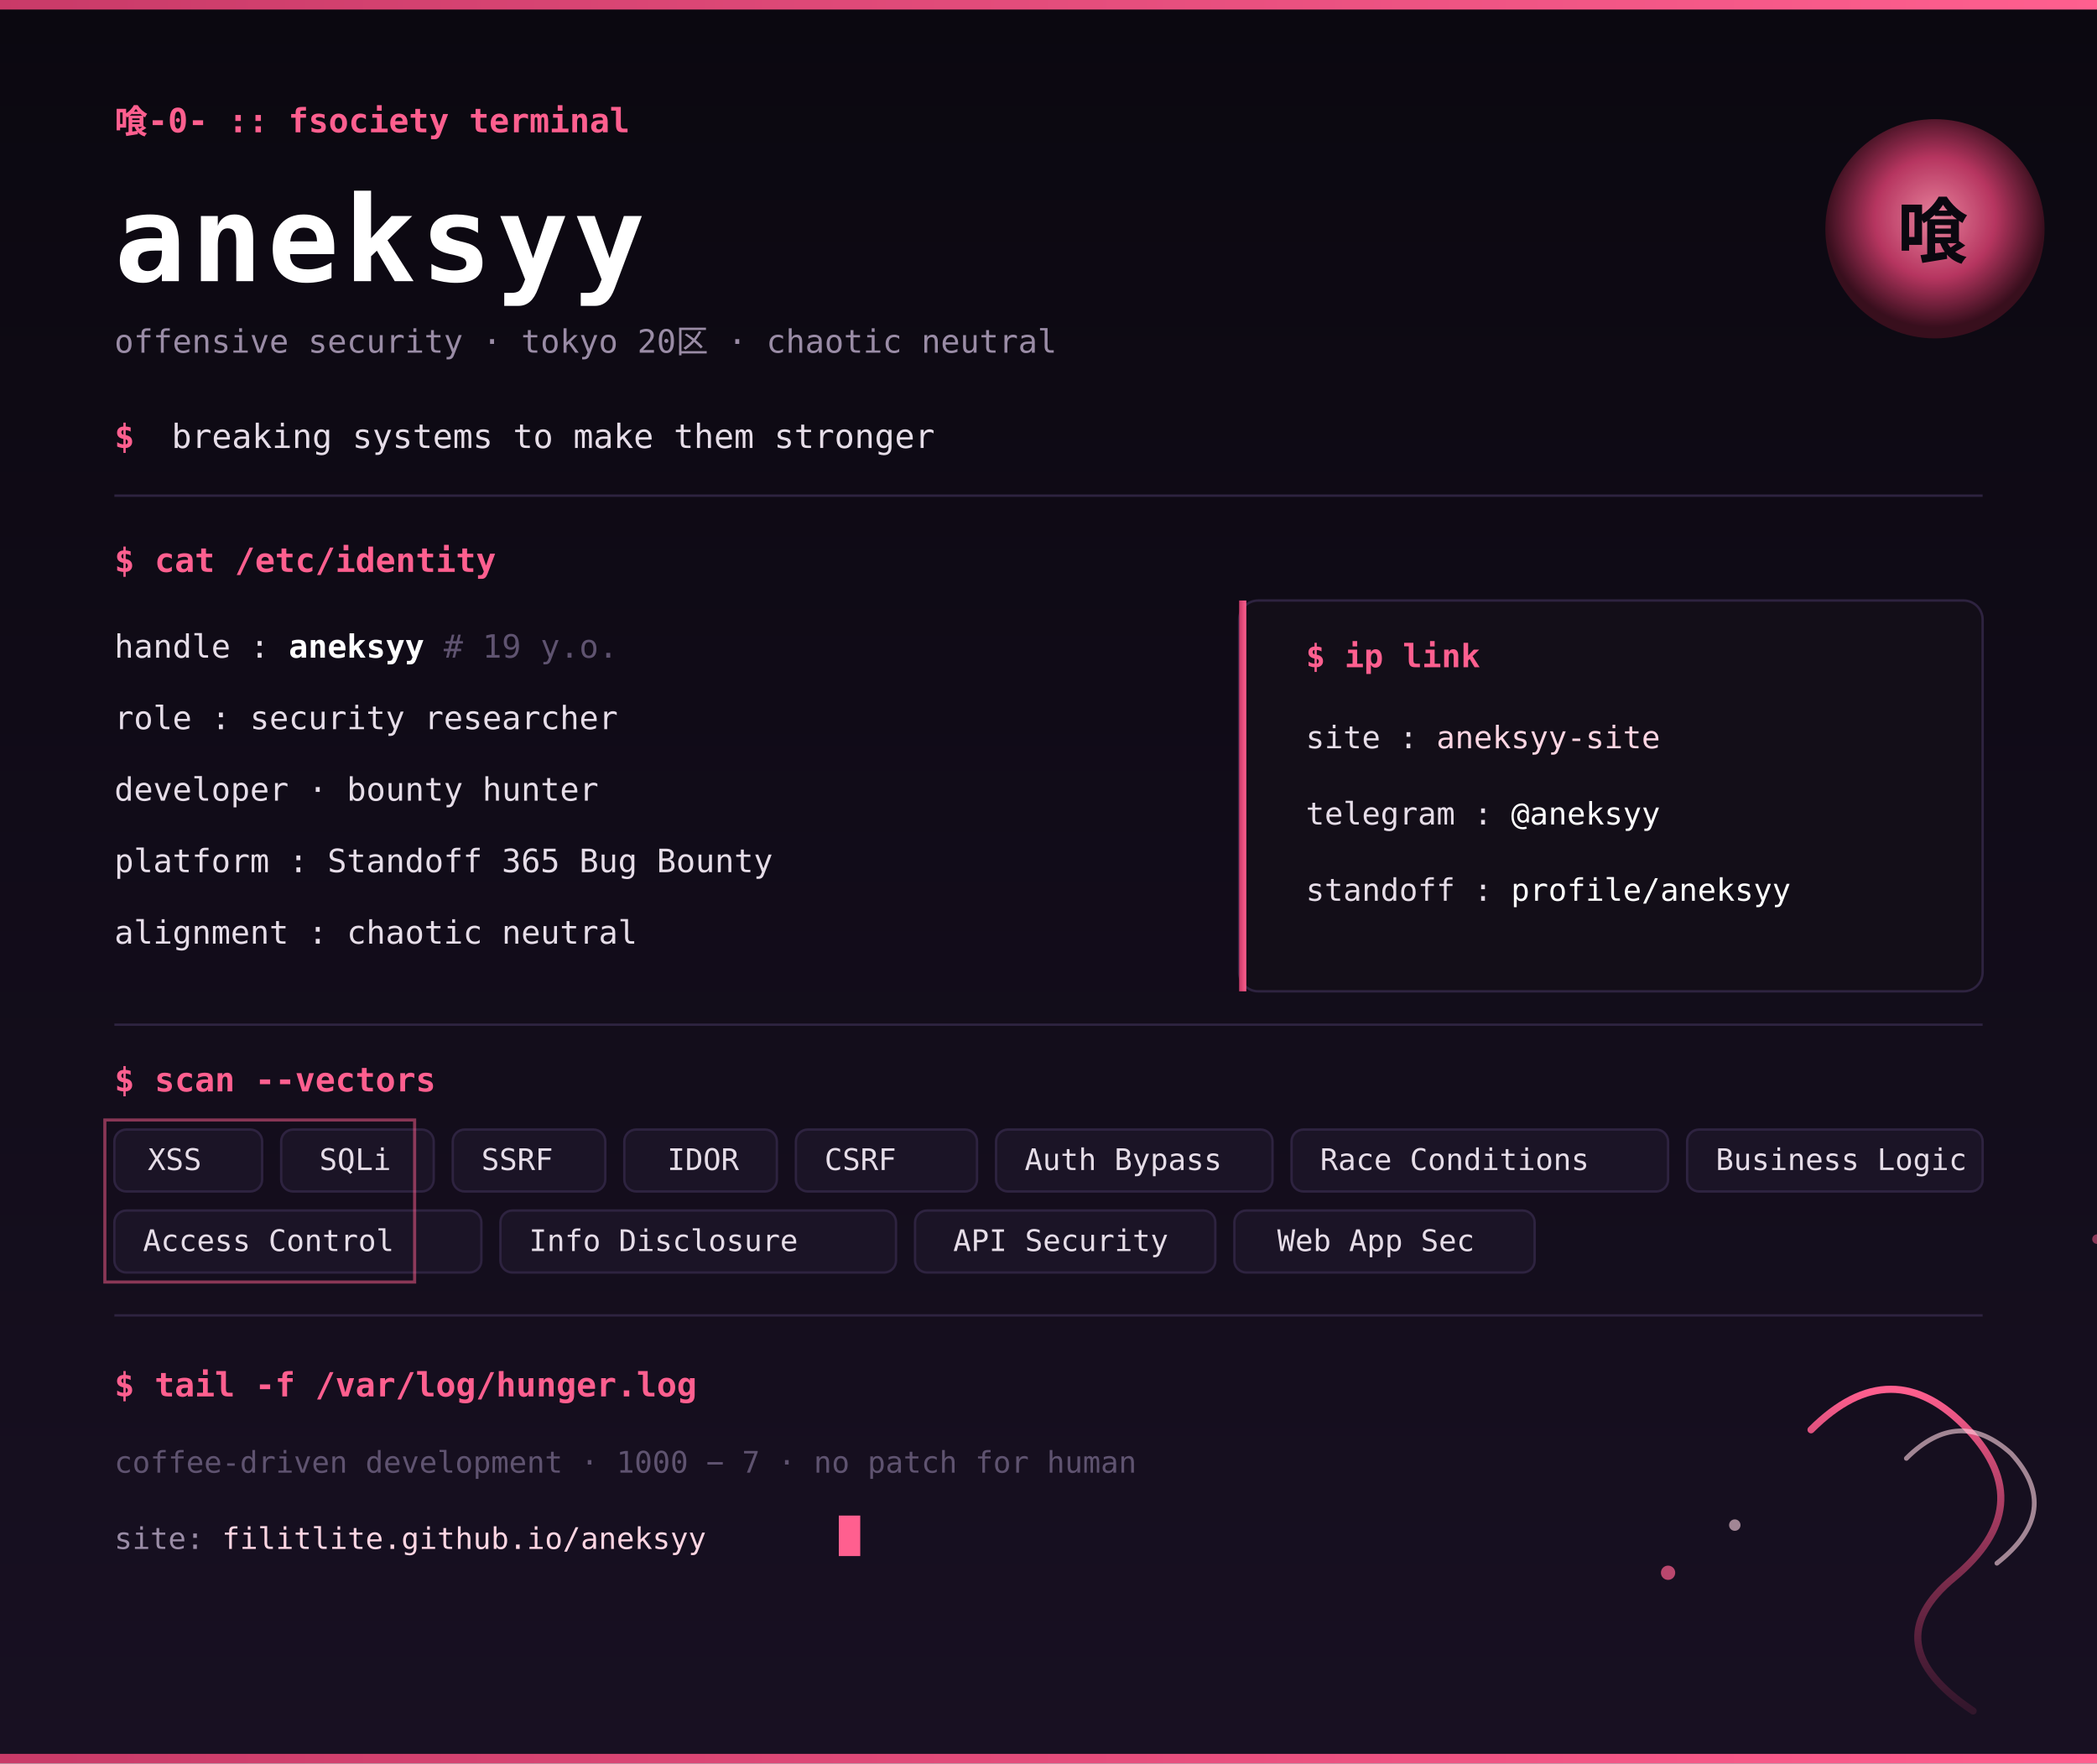
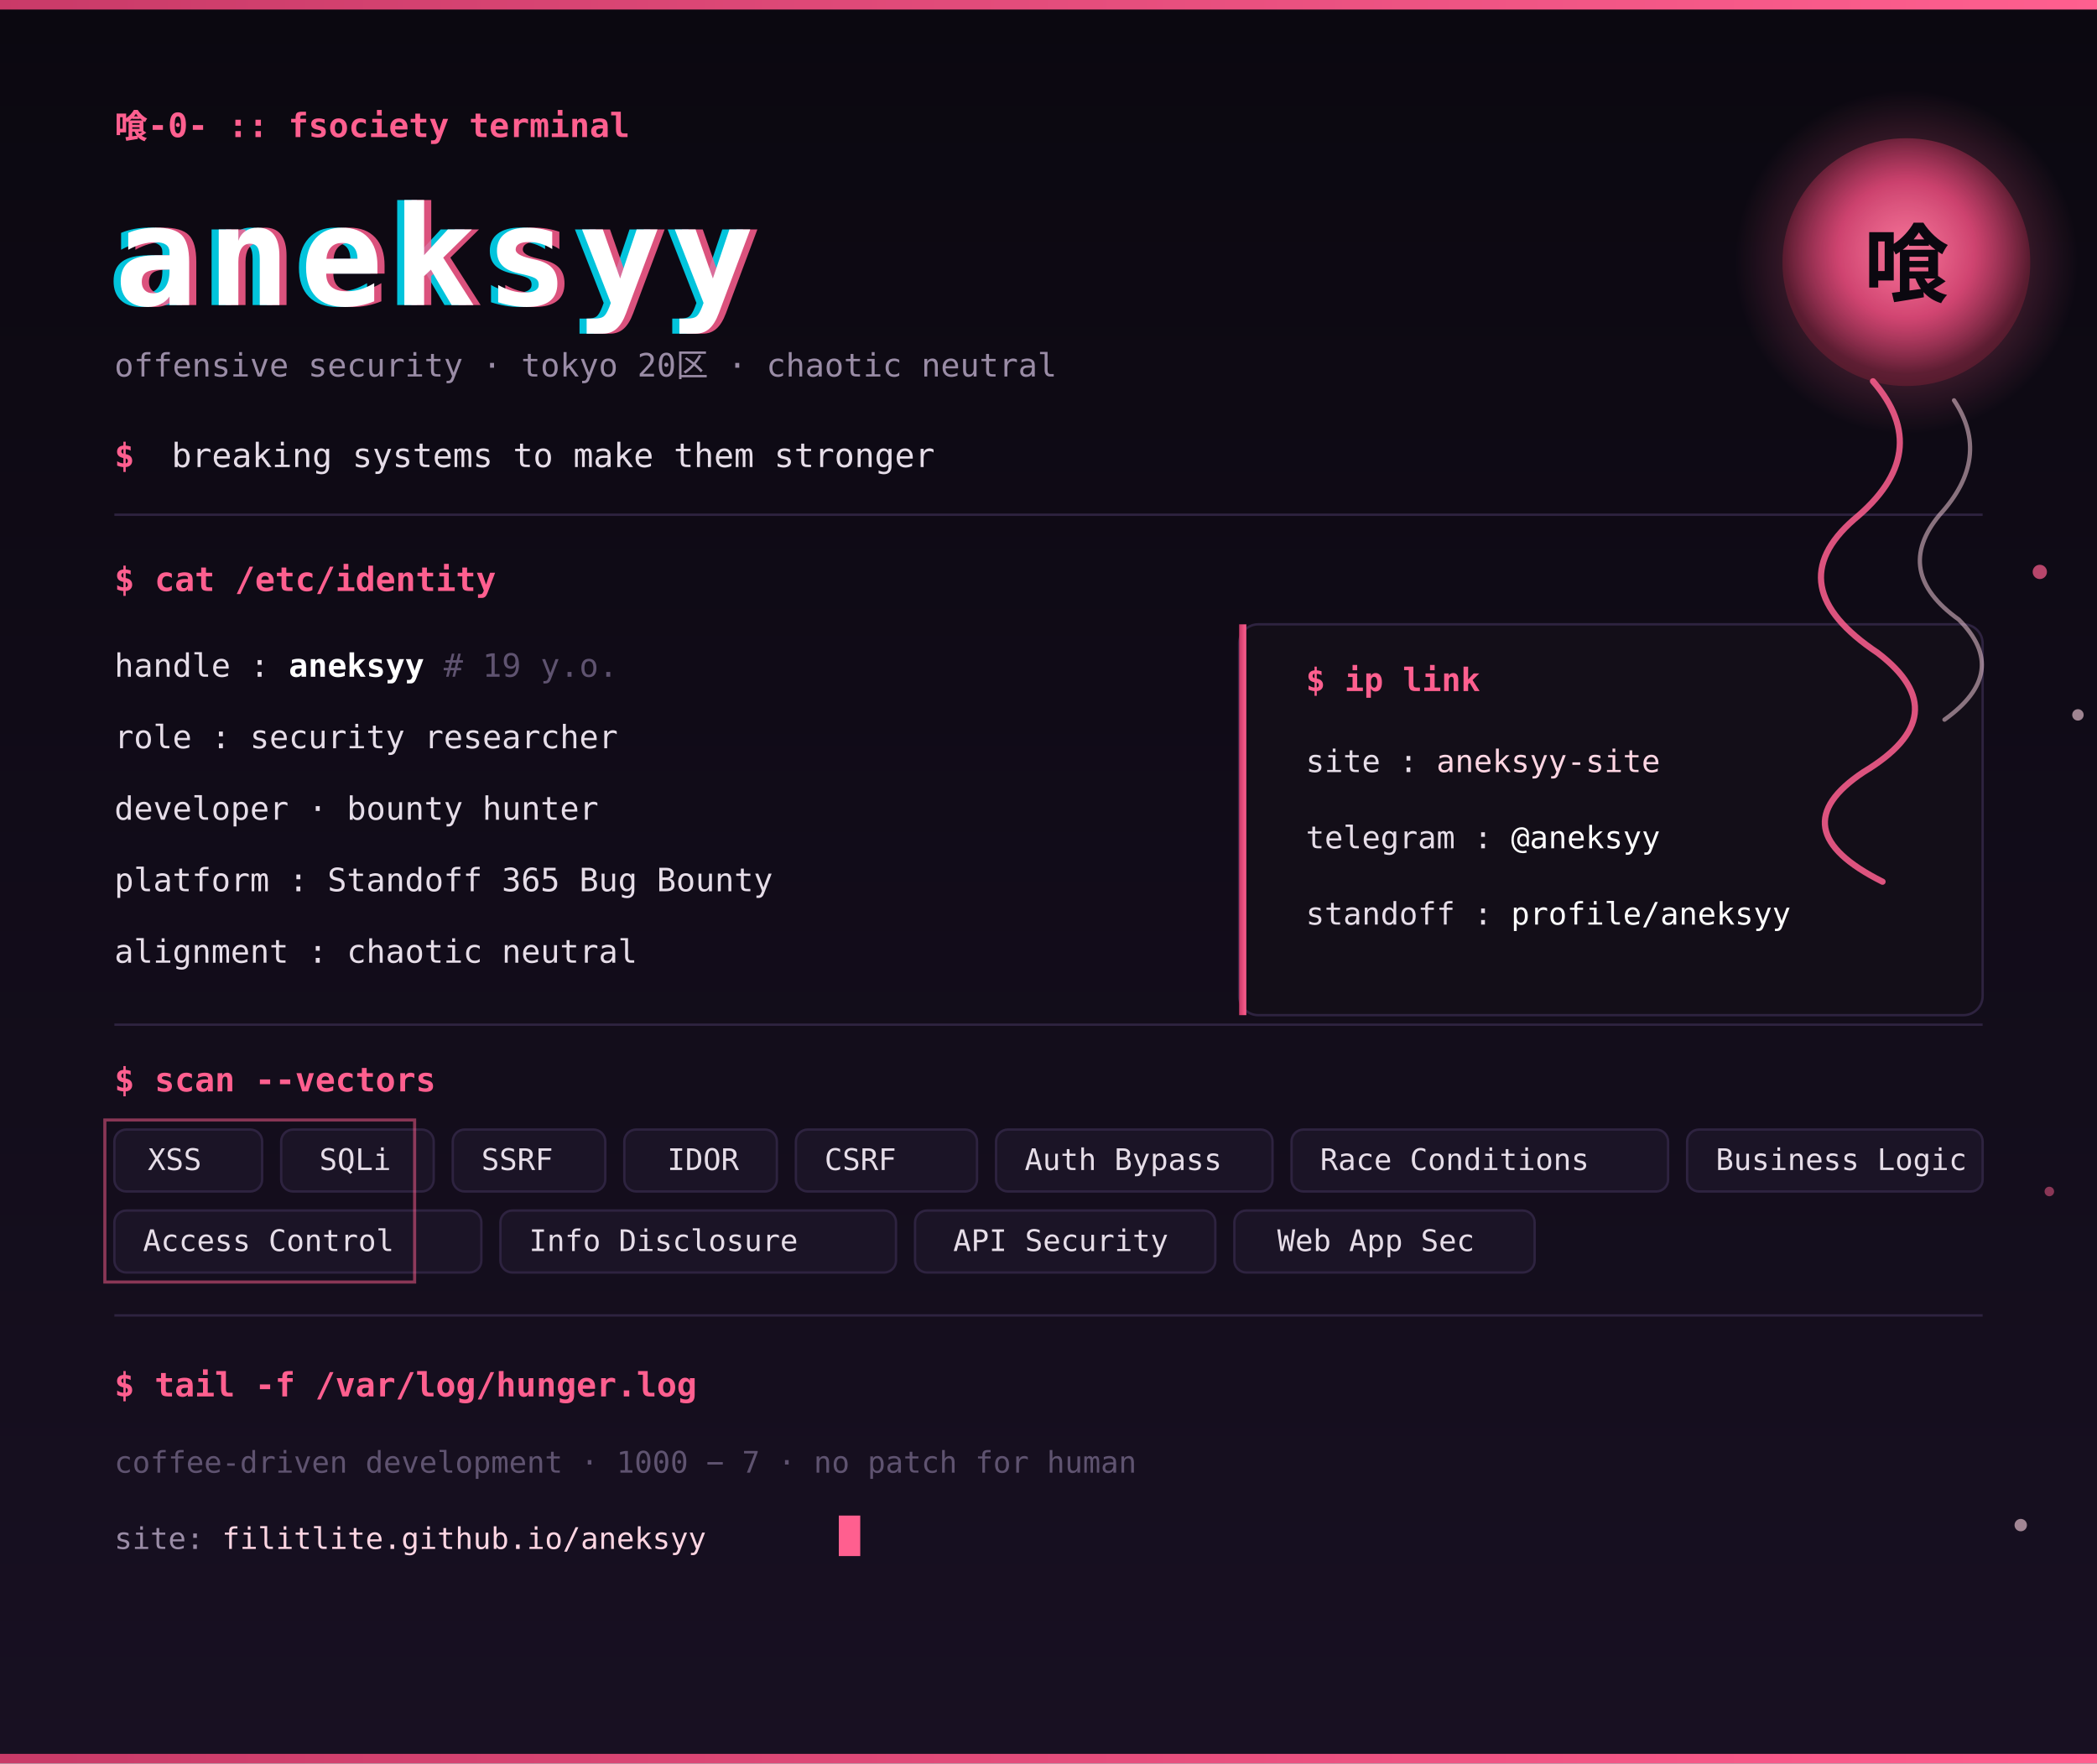
<svg xmlns="http://www.w3.org/2000/svg" width="880" height="740" viewBox="0 0 880 740" font-family="JetBrains Mono, Consolas, monospace">
  <defs>
    <linearGradient id="bg" x1="0" y1="0" x2="0" y2="1">
      <stop offset="0" stop-color="#0b0810" />
      <stop offset="1" stop-color="#181022" />
    </linearGradient>
    <linearGradient id="acc" x1="0" y1="0" x2="1" y2="0">
      <stop offset="0" stop-color="#c93a68" />
      <stop offset="1" stop-color="#ff5f8f" />
    </linearGradient>
-     <linearGradient id="kagune" x1="0" y1="0" x2="0" y2="1">
-       <stop offset="0" stop-color="#ff5f8f" />
-       <stop offset="1" stop-color="#c93a68" stop-opacity="0.15" />
-     </linearGradient>
    <radialGradient id="moon" cx="0.5" cy="0.45" r="0.5">
      <stop offset="0" stop-color="#ff8fab" />
      <stop offset="0.55" stop-color="#c93a68" />
      <stop offset="1" stop-color="#3d0f1e" />
    </radialGradient>
+     <radialGradient id="glow" cx="0.5" cy="0.5" r="0.5">
+       <stop offset="0" stop-color="#ff5f8f" stop-opacity="0.55" />
+       <stop offset="1" stop-color="#ff5f8f" stop-opacity="0" />
+     </radialGradient>
  </defs>
  <rect width="880" height="740" fill="url(#bg)" />
  <rect width="880" height="4" fill="url(#acc)" />
  <rect y="736" width="880" height="4" fill="url(#acc)" />
-   <circle cx="812" cy="96" r="46" fill="url(#moon)" opacity="0.9">
-     <animate attributeName="r" values="46;49;46" dur="6s" repeatCount="indefinite" />
+   <circle cx="800" cy="110" r="52" fill="url(#moon)" opacity="0.9">
+     <animate attributeName="r" values="52;55;52" dur="6s" repeatCount="indefinite" />
    <animate attributeName="opacity" values="0.75;0.95;0.75" dur="6s" repeatCount="indefinite" />
  </circle>
-   <text x="796" y="108" fill="#0b0810" font-size="30" font-weight="700">喰</text>
-   <text x="48" y="56" fill="#ff5f8f" font-size="14" font-weight="700">喰-0- :: fsociety terminal</text>
-   <text x="48" y="118" fill="#ffffff" font-size="50" font-weight="700" letter-spacing="2">aneksyy
-     <animate attributeName="opacity" values="1;1;0.3;1;1;1;1" keyTimes="0;0.86;0.9;0.94;0.96;0.98;1" dur="5s" repeatCount="indefinite" />
-   </text>
-   <text x="48" y="148" fill="#9a8ca6" font-size="13.5">offensive security · tokyo 20区 · chaotic neutral</text>
-   <text x="48" y="188" fill="#ff5f8f" font-size="14" font-weight="700">$ </text>
-   <text x="72" y="188" fill="#e6dde8" font-size="14">breaking systems to make them stronger
+   <circle cx="800" cy="110" r="72" fill="url(#glow)">
+     <animate attributeName="opacity" values="0.5;1;0.5" dur="6s" repeatCount="indefinite" />
+   </circle>
+   <text x="782" y="124" fill="#0b0810" font-size="36" font-weight="700" font-family="'Noto Sans JP', sans-serif">喰</text>
+   <text x="48" y="58" fill="#ff5f8f" font-size="14" font-weight="700">喰-0- :: fsociety terminal</text>
+   <g>
+     <text x="48" y="128" fill="#00e5ff" font-size="58" font-weight="700" letter-spacing="4" opacity="0.85" transform="translate(-3 0)">aneksyy
+       <animate attributeName="opacity" values="0.85;0.85;0;0.85;0.85" keyTimes="0;0.9;0.93;0.96;1" dur="4s" repeatCount="indefinite" />
+       <animate attributeName="x" values="48;48;45;48;48" keyTimes="0;0.9;0.93;0.96;1" dur="4s" repeatCount="indefinite" />
+     </text>
+     <text x="48" y="128" fill="#ff5f8f" font-size="58" font-weight="700" letter-spacing="4" opacity="0.85" transform="translate(3 0)">aneksyy
+       <animate attributeName="opacity" values="0.85;0.85;0;0.85;0.85" keyTimes="0;0.91;0.94;0.97;1" dur="4s" repeatCount="indefinite" />
+       <animate attributeName="x" values="48;48;51;48;48" keyTimes="0;0.91;0.94;0.97;1" dur="4s" repeatCount="indefinite" />
+     </text>
+     <text x="48" y="128" fill="#ffffff" font-size="58" font-weight="700" letter-spacing="4">aneksyy
+       <animate attributeName="opacity" values="1;1;0.25;1;1" keyTimes="0;0.9;0.94;0.97;1" dur="4s" repeatCount="indefinite" />
+     </text>
+   </g>
+   <text x="48" y="158" fill="#9a8ca6" font-size="13.5">offensive security · tokyo 20区 · chaotic neutral</text>
+   <text x="48" y="196" fill="#ff5f8f" font-size="14" font-weight="700">$ </text>
+   <text x="72" y="196" fill="#e6dde8" font-size="14">breaking systems to make them stronger
    <animate attributeName="opacity" values="1;1;0;0;1" keyTimes="0;0.45;0.5;0.95;1" dur="4s" repeatCount="indefinite" />
  </text>
-   <line x1="48" y1="208" x2="832" y2="208" stroke="#2e2340" stroke-width="1" />
-   <text x="48" y="240" fill="#ff5f8f" font-size="14" font-weight="700">$ cat /etc/identity</text>
+   <line x1="48" y1="216" x2="832" y2="216" stroke="#2e2340" stroke-width="1" />
+   <text x="48" y="248" fill="#ff5f8f" font-size="14" font-weight="700">$ cat /etc/identity</text>
  <g font-size="13.5">
-     <text x="48" y="276" fill="#e6dde8">handle    : <tspan fill="#ffffff" font-weight="700">aneksyy</tspan>
+     <text x="48" y="284" fill="#e6dde8">handle    : <tspan fill="#ffffff" font-weight="700">aneksyy</tspan>
      <tspan fill="#5f5370"># 19 y.o.</tspan>
      <animate attributeName="opacity" values="0;0;1;1" keyTimes="0;0.06;0.14;1" dur="7s" repeatCount="indefinite" />
    </text>
-     <text x="48" y="306" fill="#e6dde8">role      : security researcher
+     <text x="48" y="314" fill="#e6dde8">role      : security researcher
      <animate attributeName="opacity" values="0;0;1;1" keyTimes="0;0.16;0.24;1" dur="7s" repeatCount="indefinite" />
    </text>
-     <text x="48" y="336" fill="#e6dde8">            developer · bounty hunter
+     <text x="48" y="344" fill="#e6dde8">            developer · bounty hunter
      <animate attributeName="opacity" values="0;0;1;1" keyTimes="0;0.22;0.3;1" dur="7s" repeatCount="indefinite" />
    </text>
-     <text x="48" y="366" fill="#e6dde8">platform  : Standoff 365 Bug Bounty
+     <text x="48" y="374" fill="#e6dde8">platform  : Standoff 365 Bug Bounty
      <animate attributeName="opacity" values="0;0;1;1" keyTimes="0;0.3;0.38;1" dur="7s" repeatCount="indefinite" />
    </text>
-     <text x="48" y="396" fill="#e6dde8">alignment : chaotic neutral
+     <text x="48" y="404" fill="#e6dde8">alignment : chaotic neutral
      <animate attributeName="opacity" values="0;0;1;1" keyTimes="0;0.38;0.46;1" dur="7s" repeatCount="indefinite" />
    </text>
  </g>
-   <rect x="520" y="252" width="312" height="164" rx="8" fill="#130e18" stroke="#2e2340" />
-   <rect x="520" y="252" width="3" height="164" fill="url(#acc)" />
-   <text x="548" y="280" fill="#ff5f8f" font-size="13.5" font-weight="700">$ ip link</text>
+   <rect x="520" y="262" width="312" height="164" rx="8" fill="#130e18" stroke="#2e2340" />
+   <rect x="520" y="262" width="3" height="164" fill="url(#acc)" />
+   <text x="548" y="290" fill="#ff5f8f" font-size="13.5" font-weight="700">$ ip link</text>
  <g font-size="13" fill="#e6dde8">
-     <text x="548" y="314">site     : <tspan fill="#ffd6e3">aneksyy-site</tspan>
+     <text x="548" y="324">site     : <tspan fill="#ffd6e3">aneksyy-site</tspan>
      <animate attributeName="opacity" values="0;0;1;1" keyTimes="0;0.5;0.58;1" dur="7s" repeatCount="indefinite" />
    </text>
-     <text x="548" y="346">telegram  : <tspan fill="#ffffff">@aneksyy</tspan>
+     <text x="548" y="356">telegram  : <tspan fill="#ffffff">@aneksyy</tspan>
      <animate attributeName="opacity" values="0;0;1;1" keyTimes="0;0.6;0.68;1" dur="7s" repeatCount="indefinite" />
    </text>
-     <text x="548" y="378">standoff  : <tspan fill="#ffffff">profile/aneksyy</tspan>
+     <text x="548" y="388">standoff  : <tspan fill="#ffffff">profile/aneksyy</tspan>
      <animate attributeName="opacity" values="0;0;1;1" keyTimes="0;0.7;0.78;1" dur="7s" repeatCount="indefinite" />
    </text>
  </g>
  <line x1="48" y1="430" x2="832" y2="430" stroke="#2e2340" stroke-width="1" />
  <text x="48" y="458" fill="#ff5f8f" font-size="14" font-weight="700">$ scan --vectors</text>
  <g font-size="12.5" fill="#e6dde8">
    <g>
      <rect x="48" y="474" width="62" height="26" rx="5" fill="#1b1426" stroke="#2e2340" />
      <text x="62" y="491">XSS</text>
      <rect x="118" y="474" width="64" height="26" rx="5" fill="#1b1426" stroke="#2e2340" />
      <text x="134" y="491">SQLi</text>
      <rect x="190" y="474" width="64" height="26" rx="5" fill="#1b1426" stroke="#2e2340" />
      <text x="202" y="491">SSRF</text>
      <rect x="262" y="474" width="64" height="26" rx="5" fill="#1b1426" stroke="#2e2340" />
      <text x="280" y="491">IDOR</text>
      <rect x="334" y="474" width="76" height="26" rx="5" fill="#1b1426" stroke="#2e2340" />
      <text x="346" y="491">CSRF</text>
      <rect x="418" y="474" width="116" height="26" rx="5" fill="#1b1426" stroke="#2e2340" />
      <text x="430" y="491">Auth Bypass</text>
      <rect x="542" y="474" width="158" height="26" rx="5" fill="#1b1426" stroke="#2e2340" />
      <text x="554" y="491">Race Conditions</text>
      <rect x="708" y="474" width="124" height="26" rx="5" fill="#1b1426" stroke="#2e2340" />
      <text x="720" y="491">Business Logic</text>
      <rect x="48" y="508" width="154" height="26" rx="5" fill="#1b1426" stroke="#2e2340" />
      <text x="60" y="525">Access Control</text>
      <rect x="210" y="508" width="166" height="26" rx="5" fill="#1b1426" stroke="#2e2340" />
      <text x="222" y="525">Info Disclosure</text>
      <rect x="384" y="508" width="126" height="26" rx="5" fill="#1b1426" stroke="#2e2340" />
      <text x="400" y="525">API Security</text>
      <rect x="518" y="508" width="126" height="26" rx="5" fill="#1b1426" stroke="#2e2340" />
      <text x="536" y="525">Web App Sec</text>
      <rect x="44" y="470" width="130" height="68" fill="none" stroke="#ff5f8f" stroke-width="1.3" opacity="0.5">
        <animate attributeName="opacity" values="0;0.75;0" dur="2.6s" repeatCount="indefinite" />
        <animateTransform attributeName="transform" type="translate" values="0 0; 700 0; 0 0" dur="8s" repeatCount="indefinite" />
      </rect>
    </g>
  </g>
  <line x1="48" y1="552" x2="832" y2="552" stroke="#2e2340" stroke-width="1" />
  <text x="48" y="586" fill="#ff5f8f" font-size="14" font-weight="700">$ tail -f /var/log/hunger.log</text>
  <text x="48" y="618" fill="#5f5370" font-size="12.5">coffee-driven development · 1000 − 7 · no patch for human</text>
  <text x="48" y="650" fill="#9a8ca6" font-size="12.5">site: <tspan fill="#ffd6e3">filitlite.github.io/aneksyy</tspan>
  </text>
  <rect x="352" y="636" width="9" height="17" fill="#ff5f8f">
    <animate attributeName="opacity" values="1;1;0;0;1" keyTimes="0;0.5;0.5;1;1" dur="1.2s" repeatCount="indefinite" />
  </rect>
-   <g stroke="url(#kagune)" fill="none" stroke-linecap="round">
-     <path d="M 760 600 q 34 -34 66 0 q 30 32 -6 62 q -34 28 8 56" stroke-width="3">
-       <animate attributeName="d" values="M 760 600 q 34 -34 66 0 q 30 32 -6 62 q -34 28 8 56;                 M 760 600 q -30 -32 62 -2 q 32 30 -8 60 q -36 30 10 58;                 M 760 600 q 34 -34 66 0 q 30 32 -6 62 q -34 28 8 56" dur="3s" repeatCount="indefinite" />
+   <g stroke="url(#acc)" fill="none" stroke-linecap="round" opacity="0.85">
+     <path d="M 786 160 q 26 30 -8 58 q -32 28 10 56 q 34 26 -6 50 q -36 24 8 46" stroke="#ff5f8f" stroke-width="2.6">
+       <animate attributeName="d" values="M 786 160 q 26 30 -8 58 q -32 28 10 56 q 34 26 -6 50 q -36 24 8 46;                 M 786 160 q -26 30 10 58 q 30 28 -12 56 q -34 26 8 50 q 32 24 -10 46;                 M 786 160 q 26 30 -8 58 q -32 28 10 56 q 34 26 -6 50 q -36 24 8 46" dur="3.4s" repeatCount="indefinite" />
    </path>
-     <path d="M 800 612 q 22 -22 44 -2 q 22 24 -6 46" stroke="#ffd6e3" stroke-width="2" opacity="0.6">
-       <animate attributeName="d" values="M 800 612 q 22 -22 44 -2 q 22 24 -6 46;                 M 800 612 q -18 -22 42 -4 q 24 22 -8 44;                 M 800 612 q 22 -22 44 -2 q 22 24 -6 46" dur="2.4s" repeatCount="indefinite" />
+     <path d="M 820 168 q 16 24 -6 48 q -20 24 8 44 q 22 22 -6 42" stroke="#ffd6e3" stroke-width="1.8" opacity="0.6">
+       <animate attributeName="d" values="M 820 168 q 16 24 -6 48 q -20 24 8 44 q 22 22 -6 42;                 M 820 168 q -14 24 8 48 q 16 24 -10 44 q -18 22 8 42;                 M 820 168 q 16 24 -6 48 q -20 24 8 44 q 22 22 -6 42" dur="2.8s" repeatCount="indefinite" />
    </path>
  </g>
-   <circle cx="700" cy="660" r="3" fill="#ff5f8f" opacity="0.7">
-     <animate attributeName="cy" values="620;710" dur="3.5s" repeatCount="indefinite" />
+   <circle cx="856" cy="240" r="3" fill="#ff5f8f" opacity="0.7">
+     <animate attributeName="cy" values="220;340" dur="3.5s" repeatCount="indefinite" />
    <animate attributeName="opacity" values="0;0.8;0" dur="3.5s" repeatCount="indefinite" />
  </circle>
-   <circle cx="728" cy="640" r="2.4" fill="#ffd6e3" opacity="0.6">
-     <animate attributeName="cy" values="616;714" dur="4.2s" repeatCount="indefinite" />
+   <circle cx="872" cy="300" r="2.4" fill="#ffd6e3" opacity="0.6">
+     <animate attributeName="cy" values="280;400" dur="4.2s" repeatCount="indefinite" />
    <animate attributeName="opacity" values="0;0.7;0" dur="4.2s" repeatCount="indefinite" />
  </circle>
-   <circle cx="880" cy="520" r="2" fill="#ff5f8f" opacity="0.5">
-     <animate attributeName="cy" values="500;700" dur="5s" repeatCount="indefinite" />
+   <circle cx="860" cy="500" r="2" fill="#ff5f8f" opacity="0.5">
+     <animate attributeName="cy" values="480;620" dur="5s" repeatCount="indefinite" />
    <animate attributeName="opacity" values="0;0.6;0" dur="5s" repeatCount="indefinite" />
  </circle>
+   <circle cx="848" cy="640" r="2.6" fill="#ffd6e3" opacity="0.6">
+     <animate attributeName="cy" values="620;720" dur="4.6s" repeatCount="indefinite" />
+     <animate attributeName="opacity" values="0;0.65;0" dur="4.6s" repeatCount="indefinite" />
+   </circle>
</svg>
